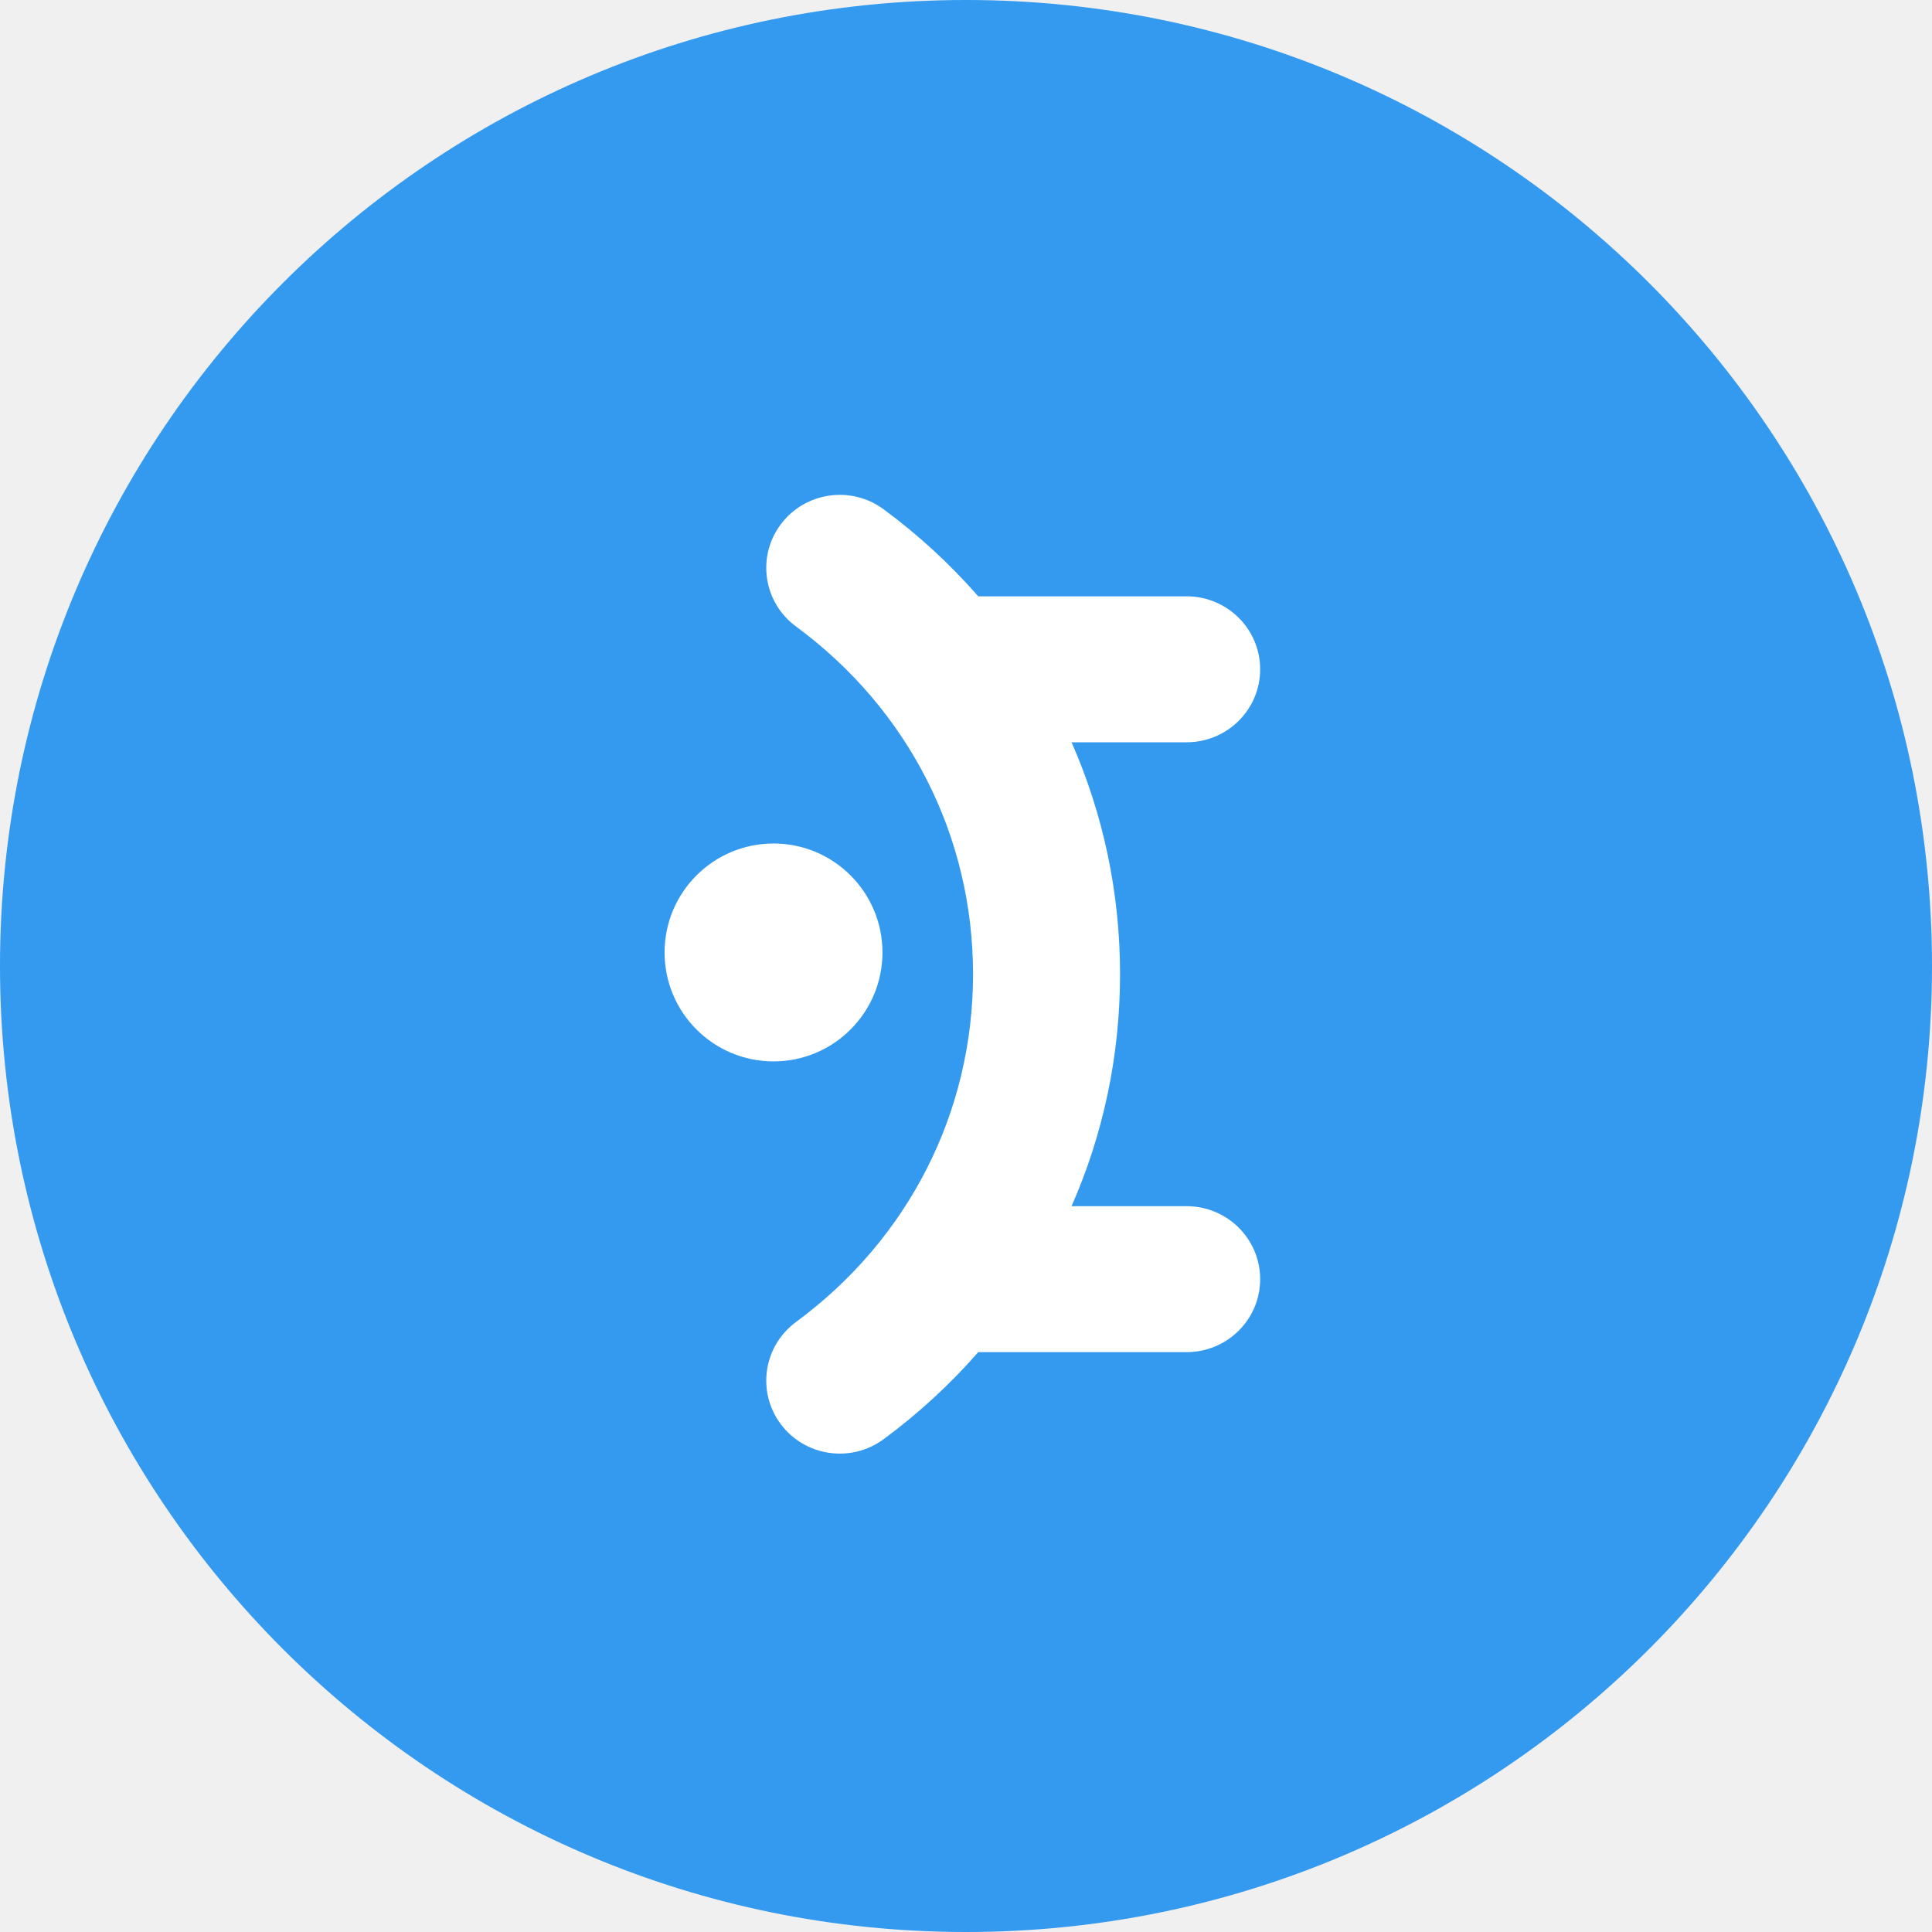
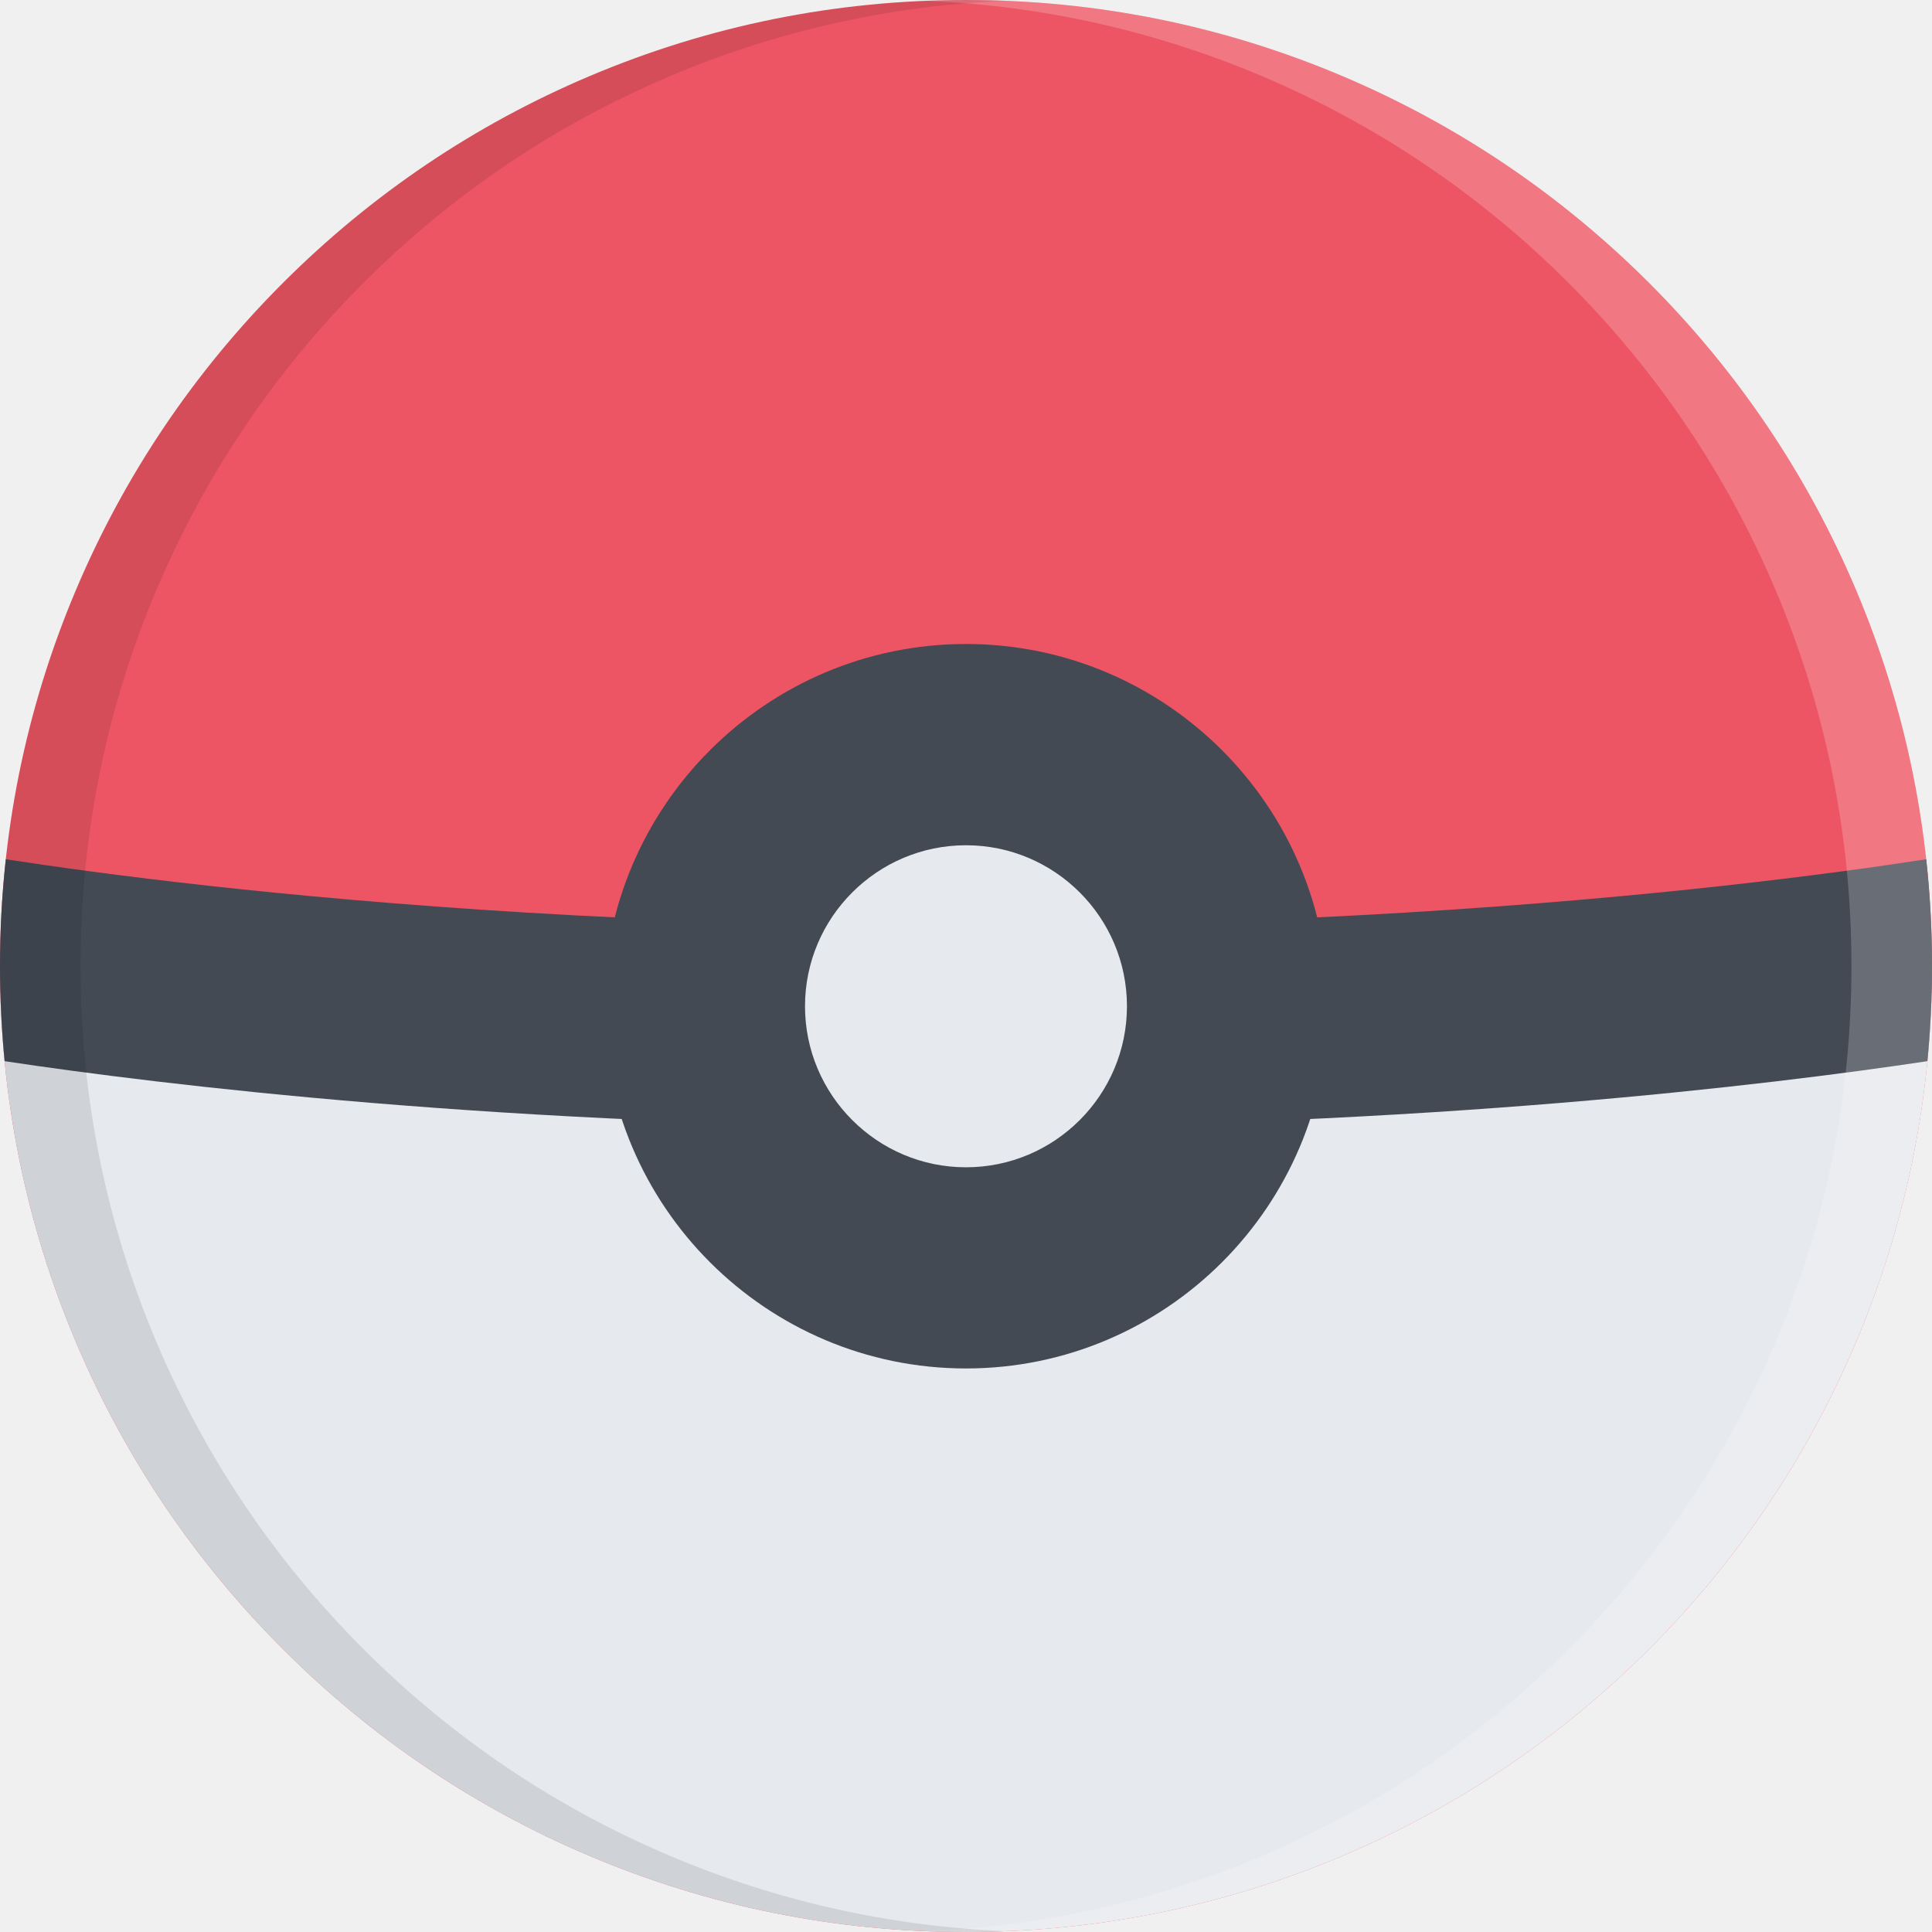
- <svg xmlns="http://www.w3.org/2000/svg" viewBox="0 0 500 500">
-   <g fill="none" fill-rule="evenodd">
-     <rect width="500" height="500" fill="#339AF0" rx="250" />
-     <g fill="#FFF">
-       <path fill-rule="nonzero" d="M202.055 135.706c-6.26 8.373-4.494 20.208 3.944 26.42 29.122 21.45 45.824 54.253 45.824 90.005 0 35.752-16.702 68.559-45.824 90.005-8.436 6.215-10.206 18.043-3.944 26.42 6.26 8.378 18.173 10.13 26.611 3.916a153.835 153.835 0 0024.509-22.54h53.93c10.506 0 19.023-8.455 19.023-18.885 0-10.43-8.517-18.886-19.023-18.886h-29.79c8.196-18.594 12.553-38.923 12.553-60.03s-4.357-41.436-12.552-60.03h29.79c10.505 0 19.022-8.455 19.022-18.885 0-10.43-8.517-18.886-19.023-18.886h-53.93a153.835 153.835 0 00-24.509-22.54c-8.438-6.215-20.351-4.46-26.61 3.916z" />
-       <path d="M171.992 246.492c0-15.572 12.624-28.195 28.196-28.195 15.572 0 28.195 12.623 28.195 28.195 0 15.572-12.623 28.196-28.195 28.196-15.572 0-28.196-12.624-28.196-28.196z" />
-     </g>
-   </g>
+ <svg xmlns="http://www.w3.org/2000/svg" height="800px" width="800px" version="1.1" id="Layer_1" viewBox="0 0 511.985 511.985" xml:space="preserve">
+   <path style="fill:#ED5564;" d="M491.859,156.348c-12.891-30.483-31.342-57.865-54.842-81.372  c-23.516-23.5-50.904-41.96-81.373-54.85c-31.56-13.351-65.091-20.125-99.652-20.125c-34.554,0-68.083,6.773-99.645,20.125  c-30.483,12.89-57.865,31.351-81.373,54.85c-23.499,23.507-41.959,50.889-54.85,81.372C6.774,187.91,0,221.44,0,255.993  c0,34.56,6.773,68.091,20.125,99.652c12.89,30.469,31.351,57.857,54.85,81.357c23.507,23.516,50.889,41.967,81.373,54.857  c31.562,13.344,65.091,20.125,99.645,20.125c34.561,0,68.092-6.781,99.652-20.125c30.469-12.891,57.857-31.342,81.373-54.857  c23.5-23.5,41.951-50.889,54.842-81.357c13.344-31.561,20.125-65.092,20.125-99.652C511.984,221.44,505.203,187.91,491.859,156.348z  " />
+   <path style="fill:#E6E9ED;" d="M0.102,263.18c0.875,32.014,7.593,63.092,20.023,92.465c12.89,30.469,31.351,57.857,54.85,81.357  c23.507,23.516,50.889,41.967,81.373,54.857c31.562,13.344,65.091,20.125,99.645,20.125c34.561,0,68.092-6.781,99.652-20.125  c30.469-12.891,57.857-31.342,81.373-54.857c23.5-23.5,41.951-50.889,54.842-81.357c12.438-29.373,19.156-60.451,20.031-92.465  H0.102z" />
+   <path style="fill:#434A54;" d="M510.765,281.211c0.812-8.344,1.219-16.75,1.219-25.218c0-9.516-0.516-18.953-1.531-28.289  c-12.719,1.961-30.984,4.516-53.998,7.054c-43.688,4.82-113.904,10.57-200.463,10.57c-86.552,0-156.776-5.75-200.455-10.57  c-23.022-2.539-41.28-5.093-53.998-7.054C0.516,237.04,0,246.478,0,255.993c0,8.468,0.406,16.875,1.219,25.218  c41.53,6.25,133.027,17.436,254.773,17.436S469.234,287.461,510.765,281.211z" />
+   <path style="fill:#E6E9ED;" d="M309.334,266.656c0,29.459-23.891,53.334-53.342,53.334c-29.452,0-53.334-23.875-53.334-53.334  c0-29.453,23.882-53.327,53.334-53.327C285.443,213.33,309.334,237.204,309.334,266.656z" />
+   <path style="fill:#434A54;" d="M255.992,170.66c-52.936,0-95.997,43.069-95.997,95.997s43.062,95.988,95.997,95.988  s95.996-43.061,95.996-95.988C351.988,213.729,308.928,170.66,255.992,170.66z M255.992,309.335  c-23.522,0-42.663-19.156-42.663-42.678c0-23.523,19.14-42.663,42.663-42.663c23.531,0,42.654,19.14,42.654,42.663  C298.646,290.178,279.523,309.335,255.992,309.335z" />
+   <path style="opacity:0.2;fill:#FFFFFF;enable-background:new    ;" d="M491.859,156.348c-12.891-30.483-31.342-57.865-54.842-81.372  c-23.516-23.5-50.904-41.96-81.373-54.85c-31.56-13.351-65.091-20.125-99.652-20.125c-3.57,0-7.125,0.078-10.664,0.219  c30.789,1.25,60.662,7.93,88.974,19.906c30.498,12.89,57.873,31.351,81.371,54.85c23.5,23.507,41.969,50.889,54.857,81.372  c13.359,31.562,20.109,65.092,20.109,99.646c0,34.56-6.75,68.091-20.109,99.652c-12.889,30.469-31.357,57.857-54.857,81.357  c-23.498,23.516-50.873,41.967-81.371,54.857c-28.312,11.969-58.186,18.656-88.974,19.906c3.539,0.141,7.093,0.219,10.664,0.219  c34.561,0,68.092-6.781,99.652-20.125c30.469-12.891,57.857-31.342,81.373-54.857c23.5-23.5,41.951-50.889,54.842-81.357  c13.344-31.561,20.125-65.092,20.125-99.652C511.984,221.44,505.203,187.91,491.859,156.348z" />
+   <path style="opacity:0.1;enable-background:new    ;" d="M20.125,355.645c12.89,30.469,31.351,57.857,54.85,81.357  c23.507,23.516,50.889,41.967,81.373,54.857c31.562,13.344,65.091,20.125,99.645,20.125c3.57,0,7.125-0.078,10.664-0.219  c-30.789-1.25-60.67-7.938-88.982-19.906c-30.483-12.891-57.857-31.342-81.364-54.857c-23.507-23.5-41.96-50.889-54.858-81.357  c-13.352-31.56-20.117-65.091-20.117-99.652c0-34.554,6.765-68.084,20.116-99.646C54.35,125.864,72.803,98.481,96.31,74.983  c23.507-23.507,50.881-41.968,81.364-54.858c28.312-11.976,58.193-18.656,88.982-19.906c-3.539-0.14-7.094-0.218-10.664-0.218  c-34.554,0-68.083,6.773-99.645,20.125c-30.483,12.89-57.865,31.351-81.373,54.858c-23.499,23.499-41.959,50.881-54.85,81.364  C6.774,187.91,0,221.44,0,255.993C0,290.553,6.774,324.085,20.125,355.645z" />
</svg>
